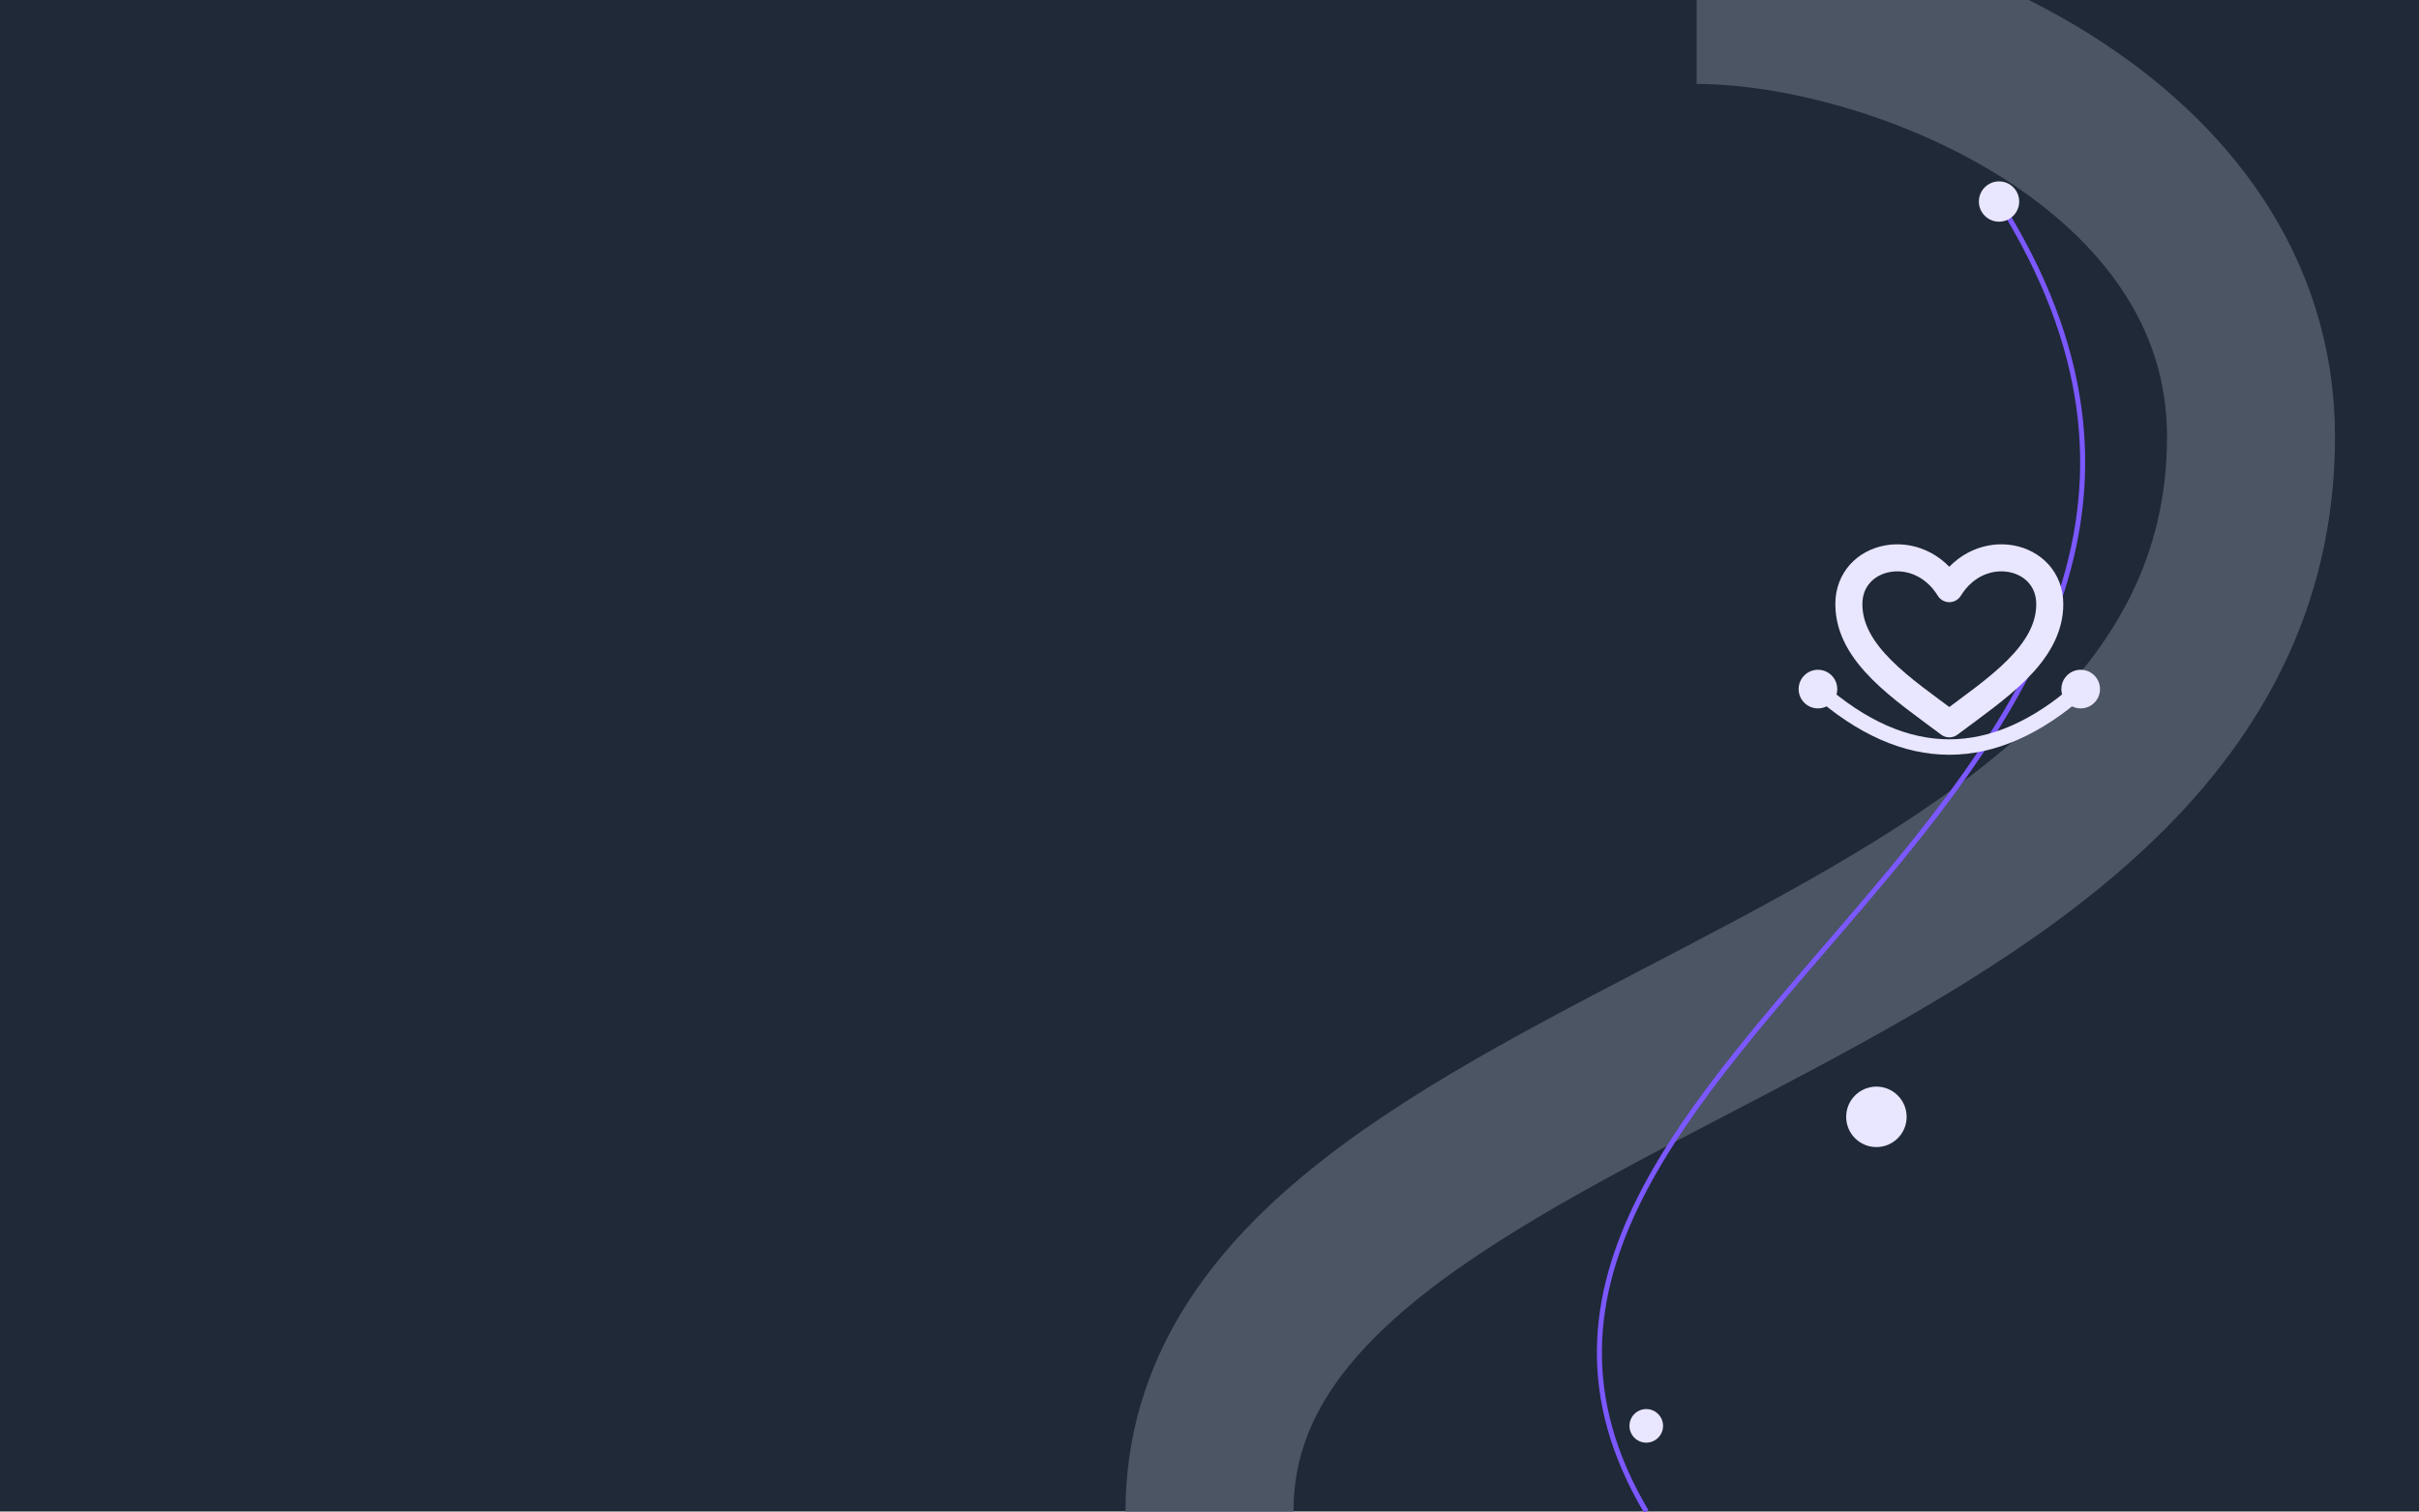
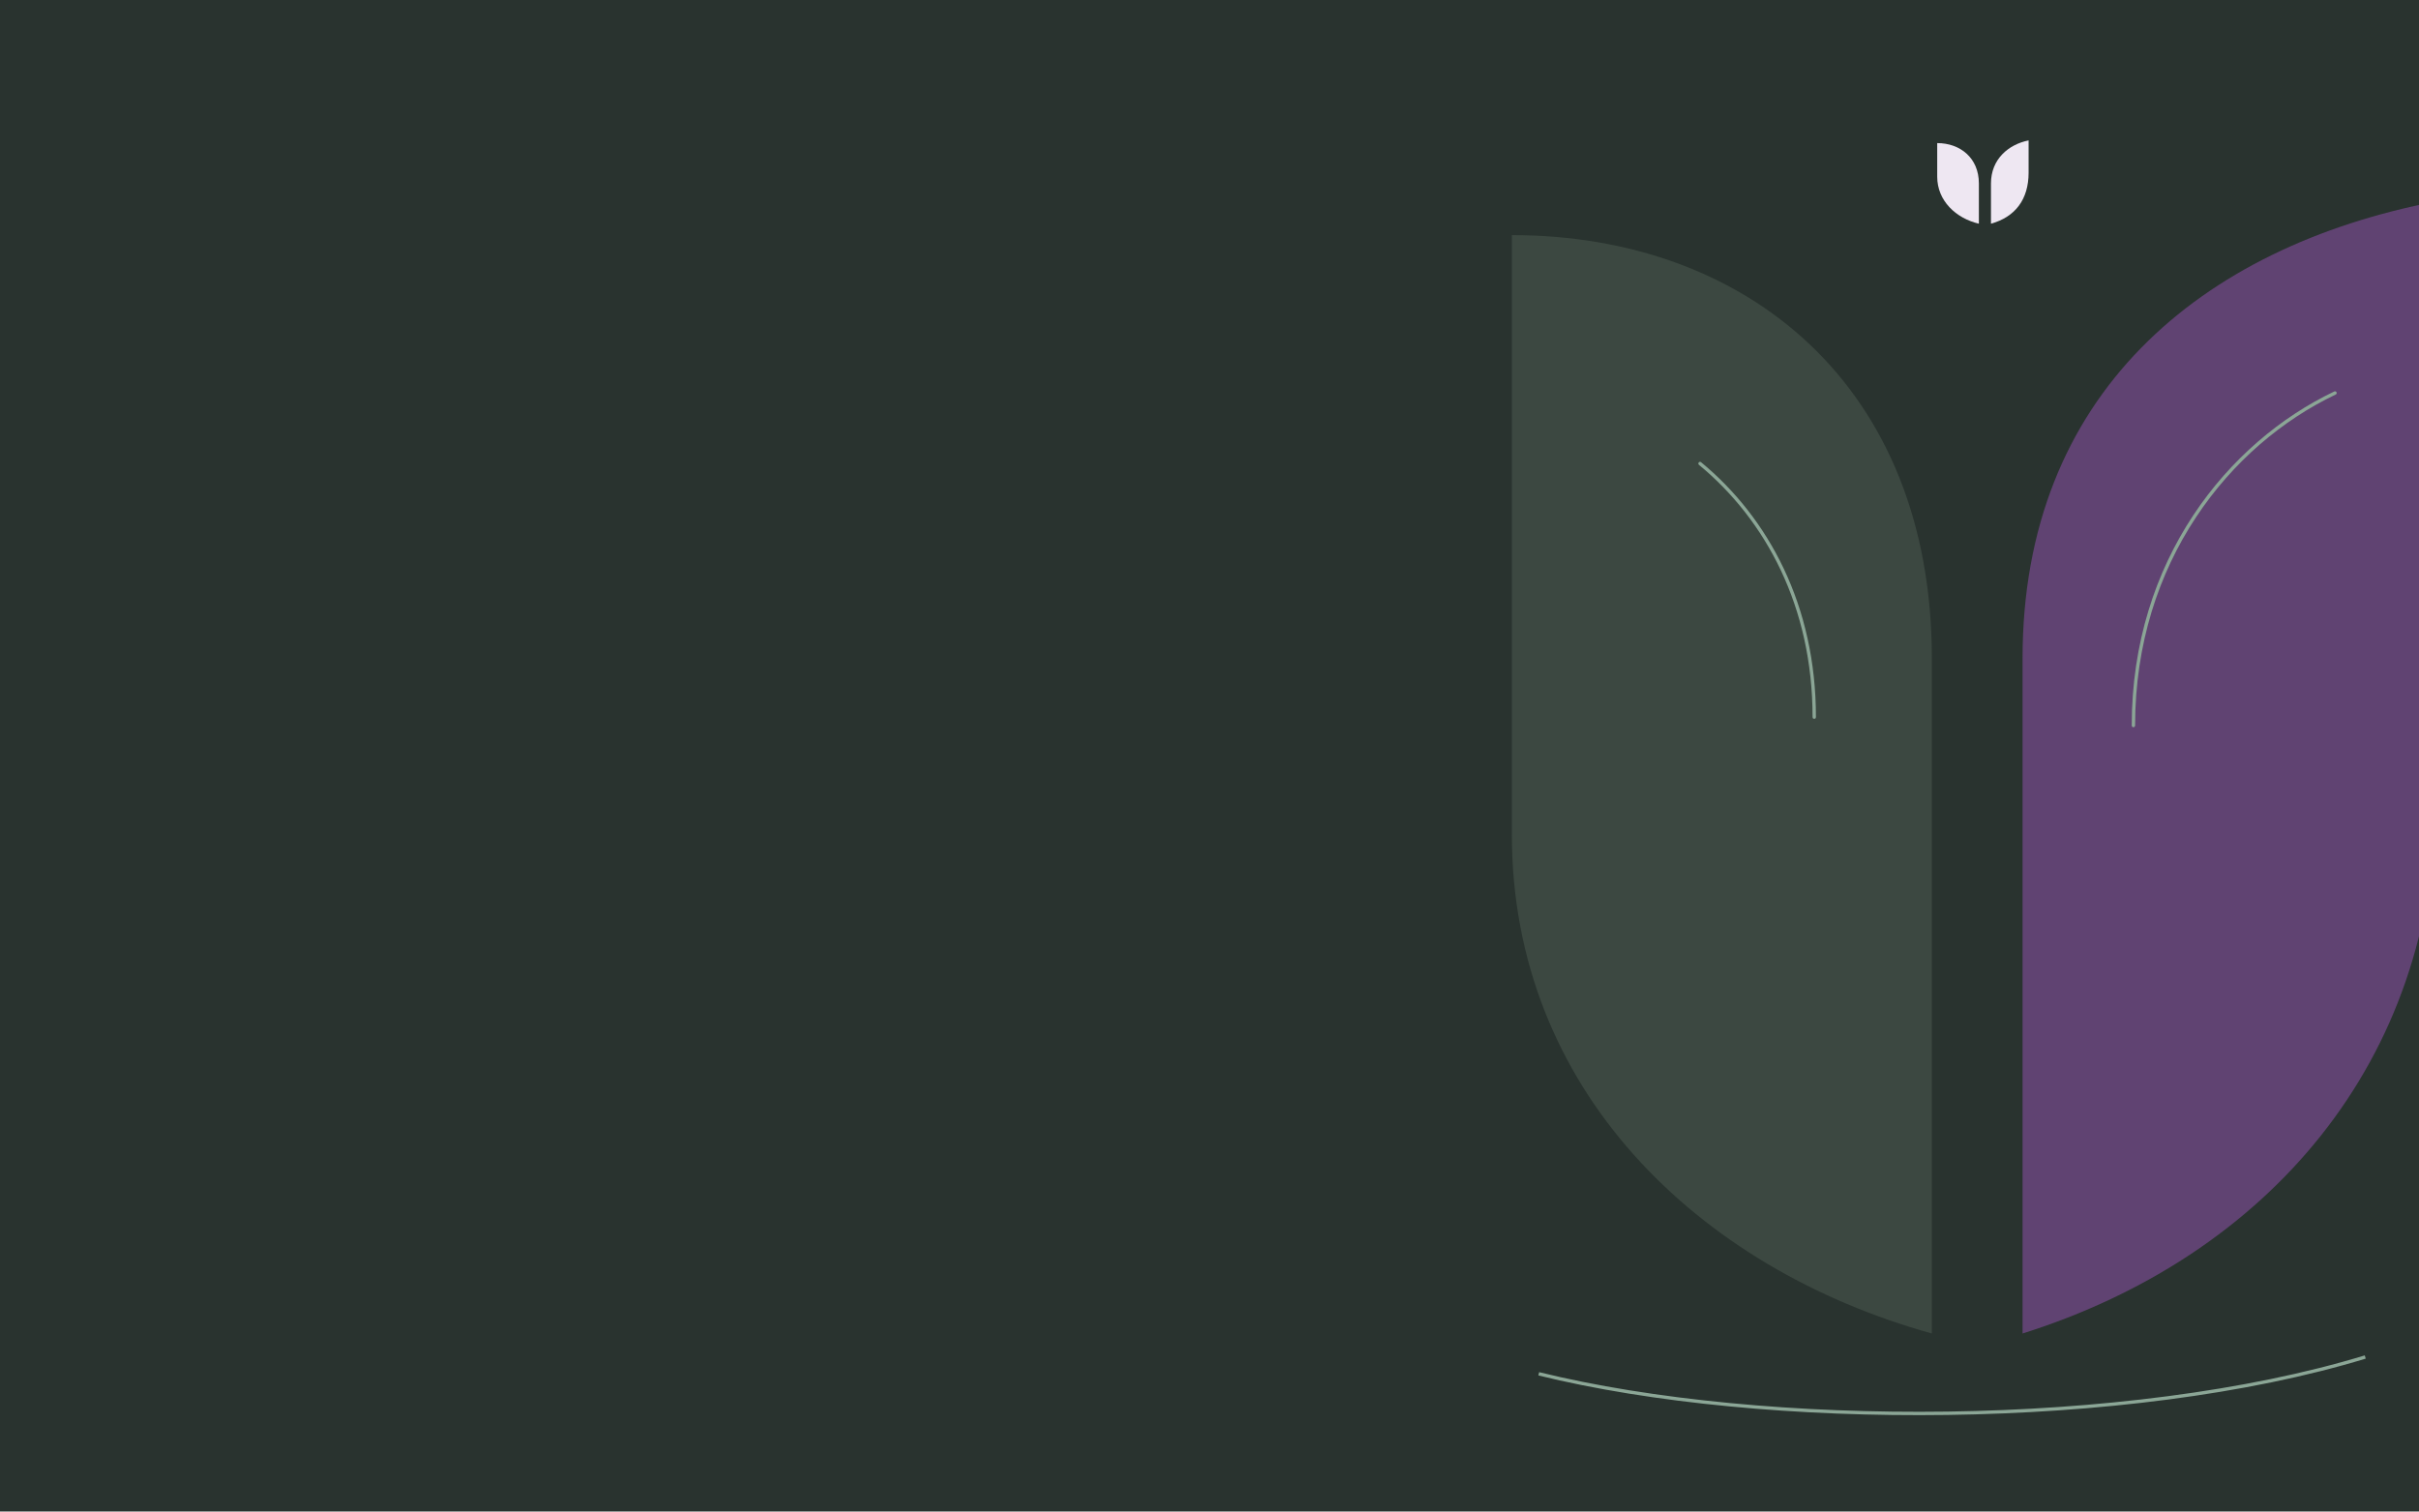
<svg xmlns="http://www.w3.org/2000/svg" width="1440" height="900" viewBox="0 0 1440 900" role="img">
-   <rect width="1440" height="900" fill="#1F2937" />
-   <path d="M720 900C720 620 1340 610 1340 260C1340 85 1130 0 1010 0" fill="none" stroke="#4B5563" stroke-width="100" />
-   <path d="M980 900C820 630 1410 470 1190 120" fill="none" stroke="#7B58FF" stroke-width="3" />
-   <g fill="#E9E6FF">
-     <circle cx="1190" cy="120" r="12" />
-     <circle cx="1117" cy="665" r="18" />
-     <circle cx="980" cy="849" r="10" />
-   </g>
-   <g transform="translate(1050 270) scale(2.3)">
-     <circle cx="48" cy="48" r="45" fill="none" />
-     <path d="M48 70C36 61 22 52 22 39C22 26 40 22 48 35C56 22 74 26 74 39C74 52 60 61 48 70Z" fill="none" stroke="#E9E6FF" stroke-width="7" stroke-linejoin="round" />
-     <path d="M14 61Q48 91 82 61" fill="none" stroke="#E9E6FF" stroke-width="4" stroke-linecap="round" />
-     <circle cx="14" cy="61" r="5" fill="#E9E6FF" />
-     <circle cx="82" cy="61" r="5" fill="#E9E6FF" />
+   <rect width="1440" height="900" fill="#29332F" />
+   <path d="M900 140C1040 140 1150 230 1150 392V794C1010 755 900 648 900 497Z" fill="#3C4841" />
+   <path d="M1204 794V392C1204 235 1310 147 1450 120V474C1450 632 1350 748 1204 794Z" fill="#604372" />
+   <path d="M1012 276C1052 309 1080 361 1080 427M1270 432C1270 334 1327 264 1390 234" fill="none" stroke="#8BA696" stroke-width="2" stroke-linecap="round" />
+   <path d="M916 818C1050 851 1267 851 1408 808" fill="none" stroke="#8BA696" stroke-width="2" />
+   <g transform="translate(1142 70) scale(.8)">
+     <path d="M14 19C31 19 45 30 45 49V79C28 75 14 62 14 44Z" fill="#EEE7F2" />
+     <path d="M54 79V49C54 31 67 20 82 17V41C82 61 72 74 54 79Z" fill="#EEE7F2" />
  </g>
</svg>
